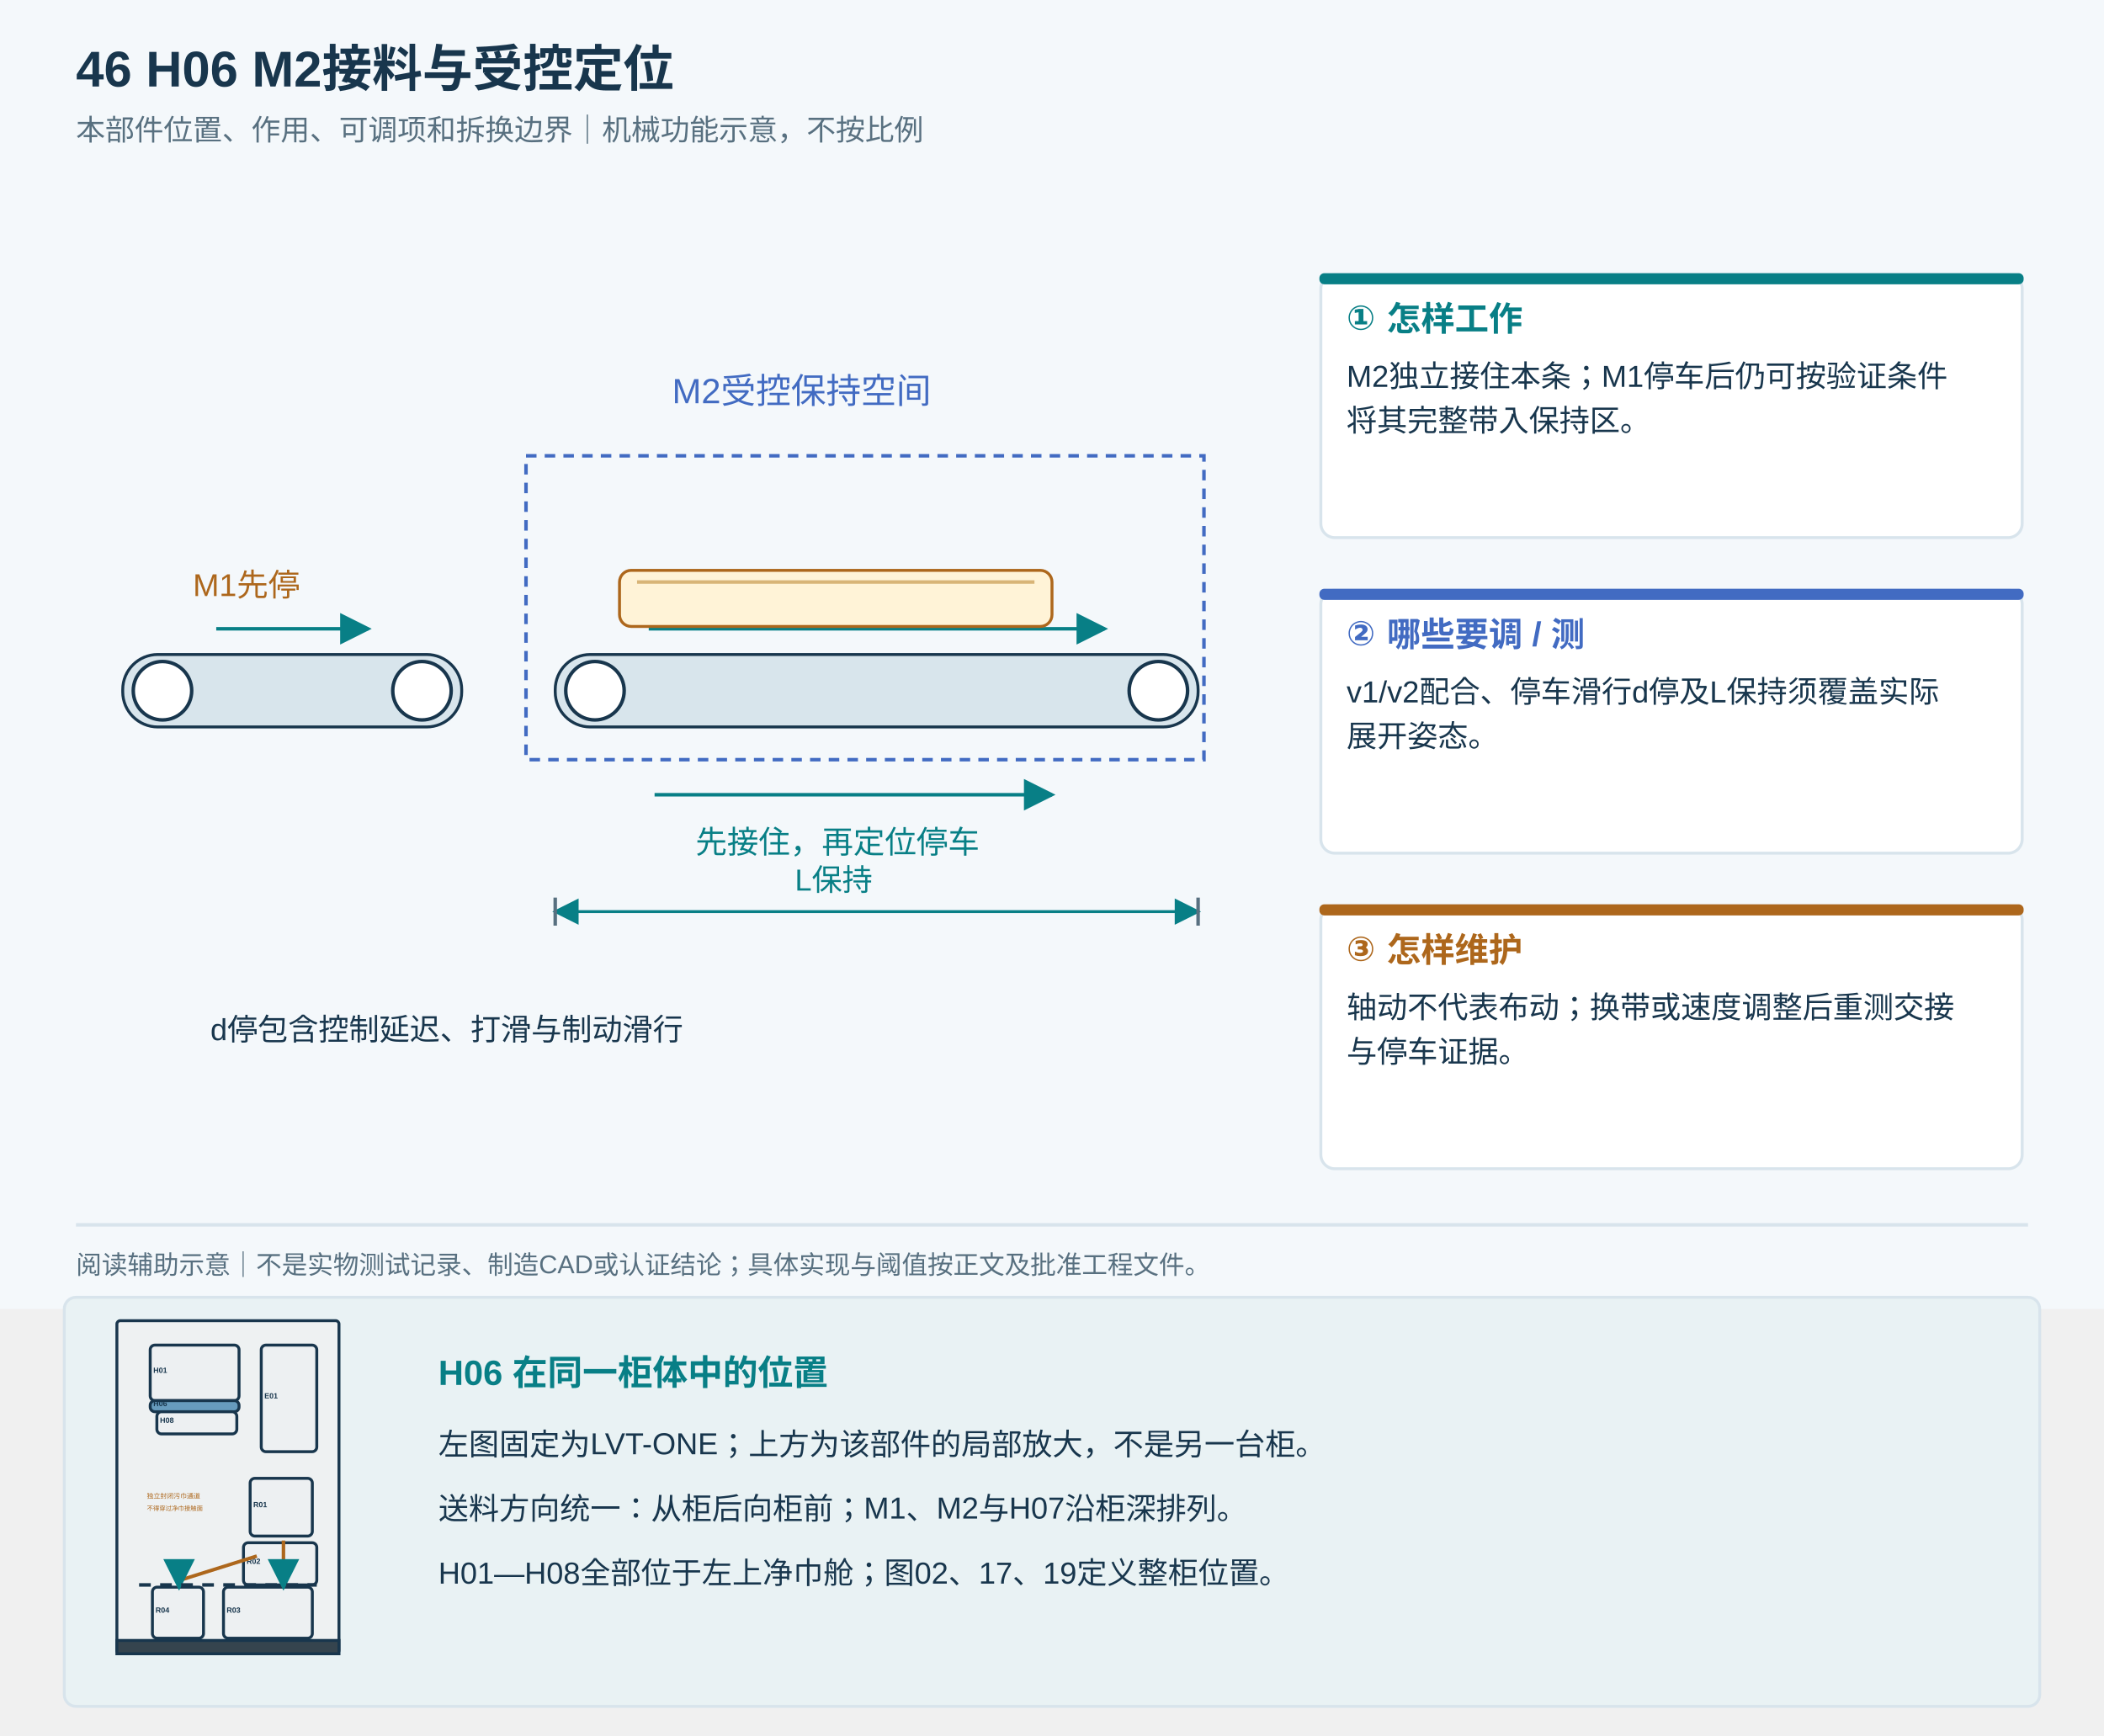
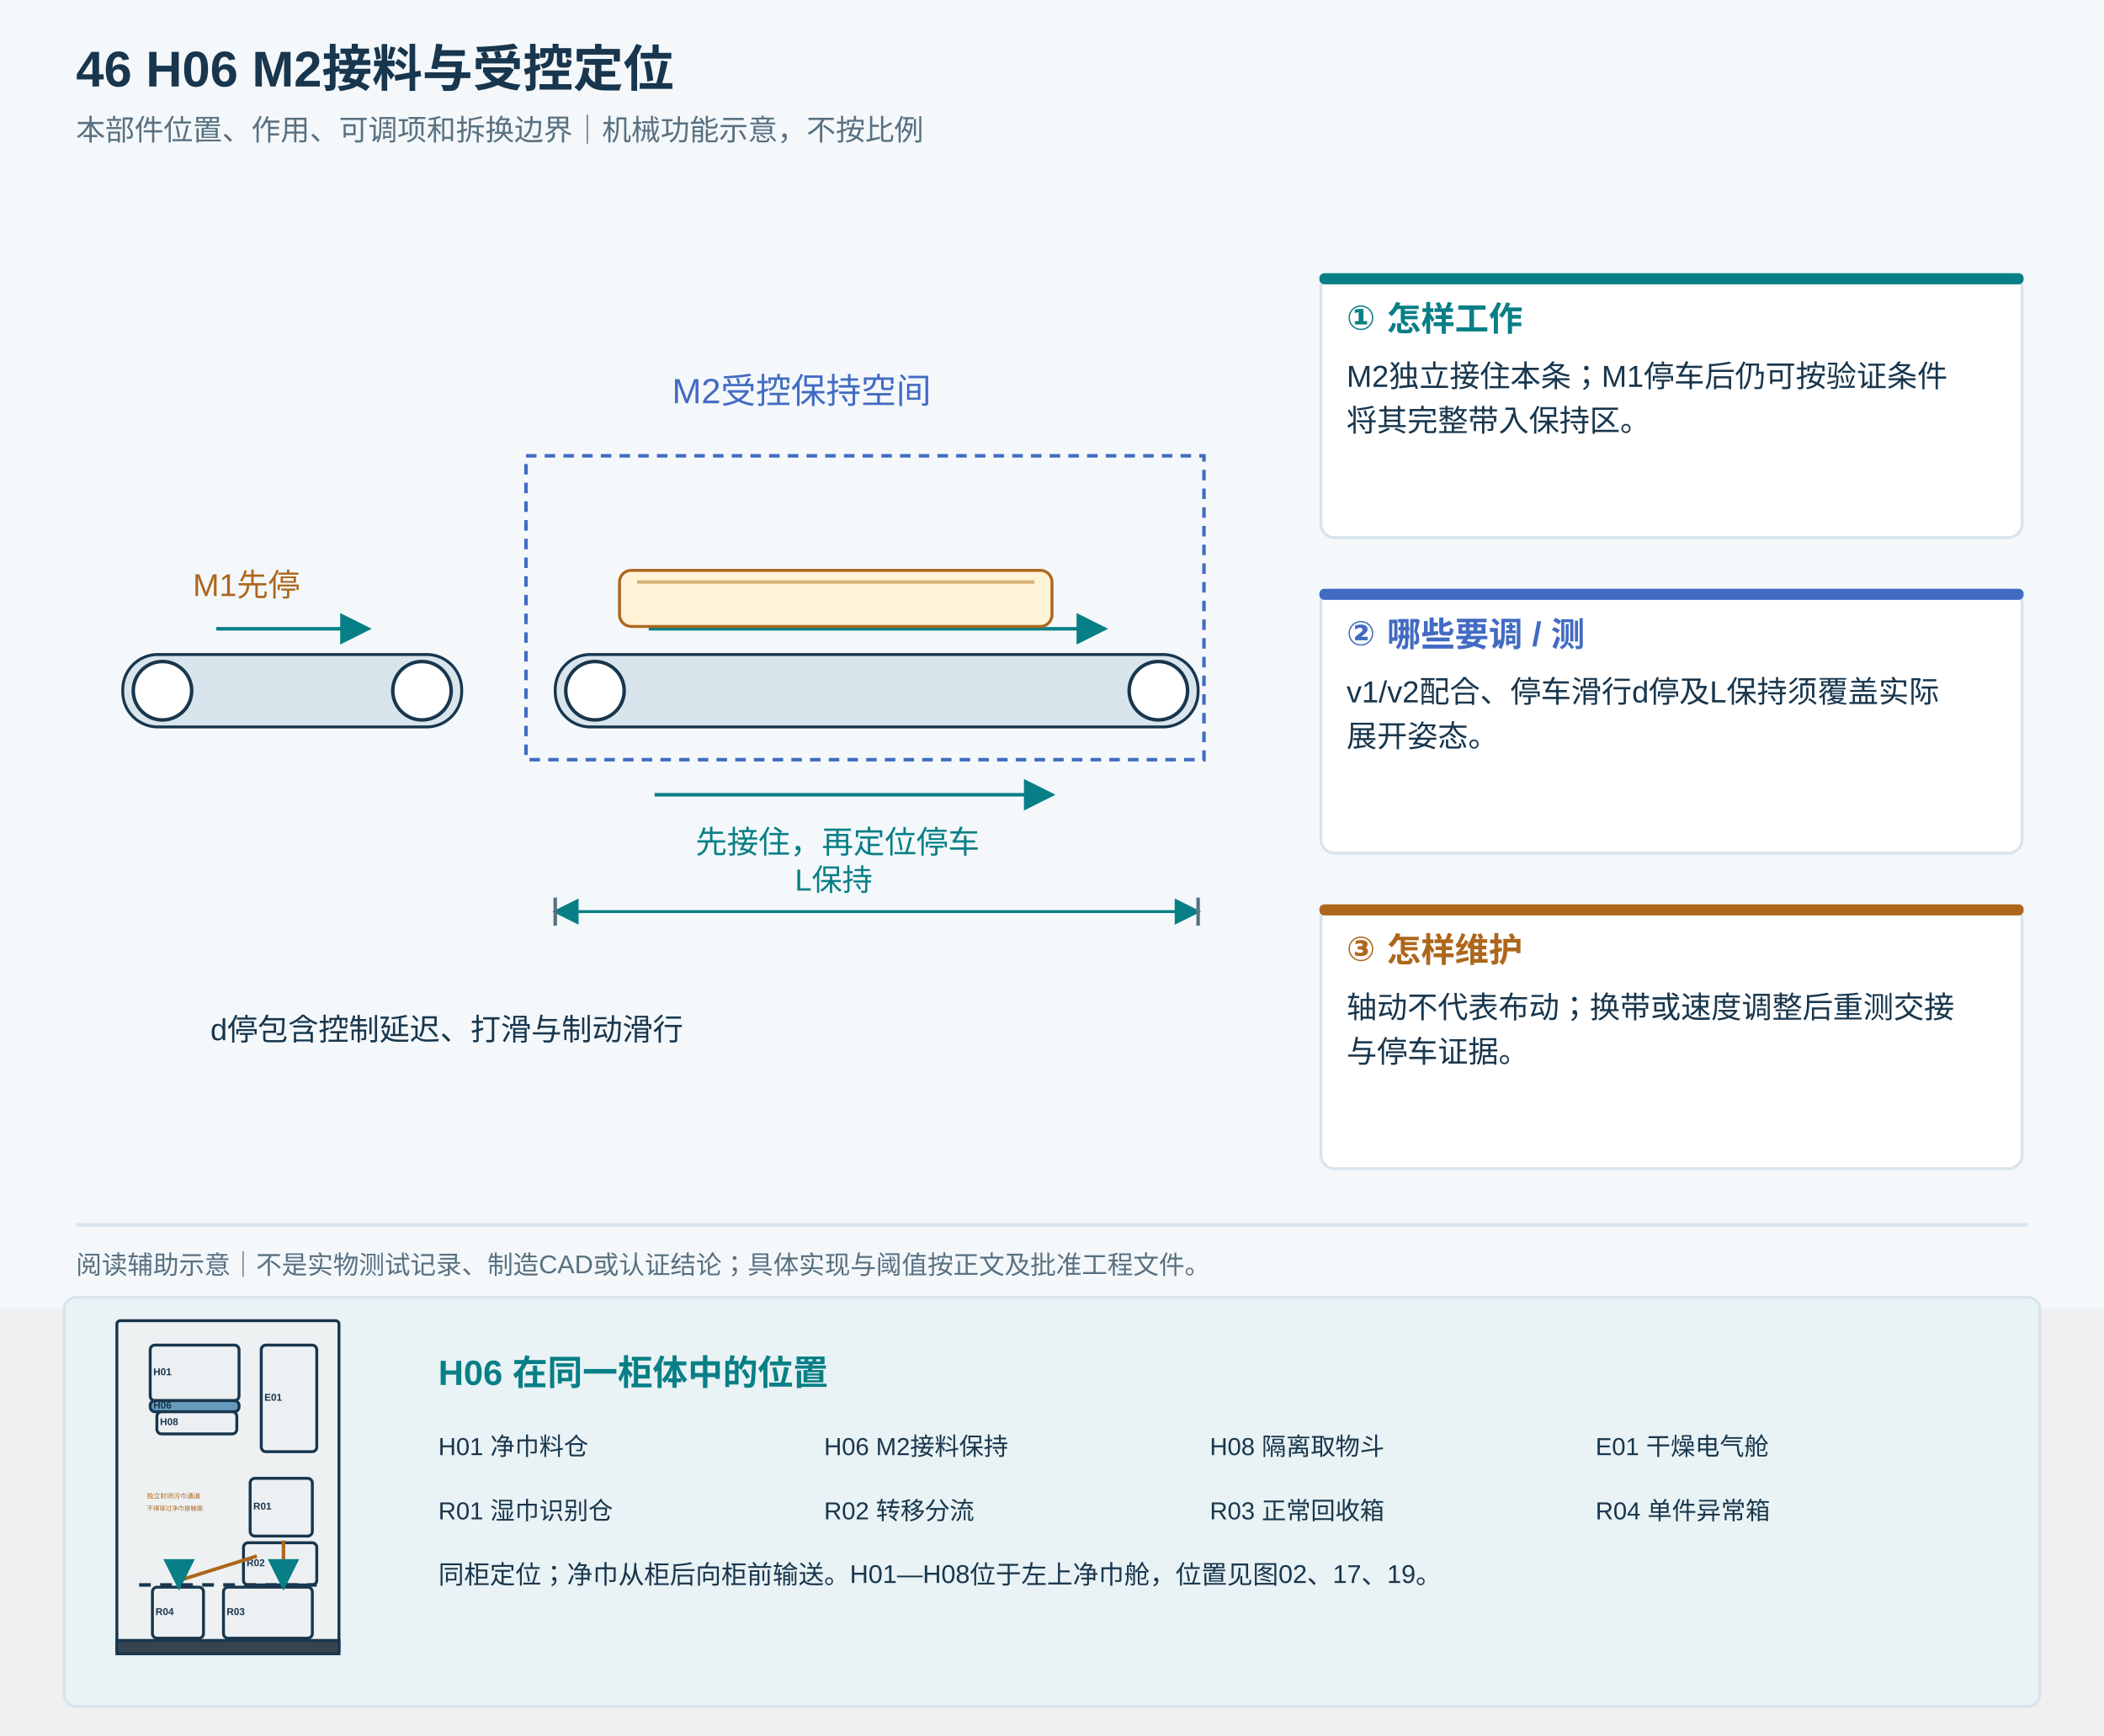
<svg xmlns="http://www.w3.org/2000/svg" width="1800" height="1485" viewBox="0 0 1800 1485" role="img">
  <defs>
    <marker id="a" markerWidth="9" markerHeight="9" refX="8" refY="4.5" orient="auto-start-reverse">
      <path d="M0 0L9 4.5L0 9z" fill="#087f86" />
    </marker>
    <pattern id="hatch" width="10" height="10" patternUnits="userSpaceOnUse" patternTransform="rotate(45)">
      <line x1="0" y1="0" x2="0" y2="10" stroke="#abc2cf" stroke-width="3" />
    </pattern>
  </defs>
  <rect width="1800" height="1120" fill="#f4f8fb" />
  <text x="65" y="74" fill="#18364d" font-family="PingFang SC,Heiti SC,Arial,sans-serif" font-size="43" font-weight="700">46  H06 M2接料与受控定位</text>
  <text x="65" y="120" fill="#587080" font-family="PingFang SC,Heiti SC,Arial,sans-serif" font-size="25" font-weight="400">本部件位置、作用、可调项和拆换边界｜机械功能示意，不按比例</text>
  <rect x="105" y="560" width="290" height="62" rx="30" fill="#d8e5ec" stroke="#18364d" stroke-width="2.5" />
  <circle cx="139" cy="591" r="25" fill="white" stroke="#18364d" stroke-width="3" />
  <circle cx="361" cy="591" r="25" fill="white" stroke="#18364d" stroke-width="3" />
  <path d="M185 538L315 538" fill="none" stroke="#087f86" stroke-width="3" marker-end="url(#a)" />
  <rect x="475" y="560" width="550" height="62" rx="30" fill="#d8e5ec" stroke="#18364d" stroke-width="2.5" />
  <circle cx="509" cy="591" r="25" fill="white" stroke="#18364d" stroke-width="3" />
  <circle cx="991" cy="591" r="25" fill="white" stroke="#18364d" stroke-width="3" />
  <path d="M555 538L945 538" fill="none" stroke="#087f86" stroke-width="3" marker-end="url(#a)" />
  <rect x="530" y="488" width="370" height="48" rx="10" fill="#fff3d7" stroke="#ad671c" stroke-width="2.5" />
  <path d="M545 498L885 498" fill="none" stroke="#d8b477" stroke-width="3" />
  <path d="M450 390H1030V650H450Z" fill="none" stroke="#426bc2" stroke-width="3" stroke-dasharray="9 7" />
  <text x="165" y="510" fill="#ad671c" font-family="PingFang SC,Heiti SC,Arial,sans-serif" font-size="27" font-weight="400">M1先停</text>
  <text x="575" y="345" fill="#426bc2" font-family="PingFang SC,Heiti SC,Arial,sans-serif" font-size="30" font-weight="400">M2受控保持空间</text>
  <path d="M475 780L1025 780" fill="none" stroke="#087f86" stroke-width="2.5" marker-start="url(#a)" marker-end="url(#a)" />
  <path d="M475 768L475 792" fill="none" stroke="#587080" stroke-width="3" />
  <path d="M1025 768L1025 792" fill="none" stroke="#587080" stroke-width="3" />
  <text x="680.0" y="762" fill="#087f86" font-family="PingFang SC,Heiti SC,Arial,sans-serif" font-size="26" font-weight="400">L保持</text>
  <path d="M560 680L900 680" fill="none" stroke="#087f86" stroke-width="3" marker-end="url(#a)" />
  <text x="595" y="730" fill="#087f86" font-family="PingFang SC,Heiti SC,Arial,sans-serif" font-size="27" font-weight="400">先接住，再定位停车</text>
  <text x="180" y="890" fill="#18364d" font-family="PingFang SC,Heiti SC,Arial,sans-serif" font-size="26" font-weight="400">d停包含控制延迟、打滑与制动滑行</text>
  <rect x="1130" y="235" width="600" height="225" rx="12" fill="white" stroke="#d8e4ec" stroke-width="2.5" />
  <rect x="1130" y="235" width="600" height="7" rx="3" fill="#087f86" stroke="#087f86" stroke-width="2.5" />
  <text x="1152" y="282" fill="#087f86" font-family="PingFang SC,Heiti SC,Arial,sans-serif" font-size="29" font-weight="700">① 怎样工作</text>
  <text x="1152" y="331" fill="#18364d" font-family="PingFang SC,Heiti SC,Arial,sans-serif" font-size="26" font-weight="400">M2独立接住本条；M1停车后仍可按验证条件</text>
  <text x="1152" y="369" fill="#18364d" font-family="PingFang SC,Heiti SC,Arial,sans-serif" font-size="26" font-weight="400">将其完整带入保持区。</text>
  <rect x="1130" y="505" width="600" height="225" rx="12" fill="white" stroke="#d8e4ec" stroke-width="2.5" />
  <rect x="1130" y="505" width="600" height="7" rx="3" fill="#426bc2" stroke="#426bc2" stroke-width="2.5" />
  <text x="1152" y="552" fill="#426bc2" font-family="PingFang SC,Heiti SC,Arial,sans-serif" font-size="29" font-weight="700">② 哪些要调 / 测</text>
  <text x="1152" y="601" fill="#18364d" font-family="PingFang SC,Heiti SC,Arial,sans-serif" font-size="26" font-weight="400">v1/v2配合、停车滑行d停及L保持须覆盖实际</text>
  <text x="1152" y="639" fill="#18364d" font-family="PingFang SC,Heiti SC,Arial,sans-serif" font-size="26" font-weight="400">展开姿态。</text>
  <rect x="1130" y="775" width="600" height="225" rx="12" fill="white" stroke="#d8e4ec" stroke-width="2.5" />
  <rect x="1130" y="775" width="600" height="7" rx="3" fill="#ad671c" stroke="#ad671c" stroke-width="2.5" />
  <text x="1152" y="822" fill="#ad671c" font-family="PingFang SC,Heiti SC,Arial,sans-serif" font-size="29" font-weight="700">③ 怎样维护</text>
  <text x="1152" y="871" fill="#18364d" font-family="PingFang SC,Heiti SC,Arial,sans-serif" font-size="26" font-weight="400">轴动不代表布动；换带或速度调整后重测交接</text>
  <text x="1152" y="909" fill="#18364d" font-family="PingFang SC,Heiti SC,Arial,sans-serif" font-size="26" font-weight="400">与停车证据。</text>
  <path d="M65 1048L1735 1048" fill="none" stroke="#d8e4ec" stroke-width="3" />
  <text x="65" y="1090" fill="#587080" font-family="PingFang SC,Heiti SC,Arial,sans-serif" font-size="22" font-weight="400">阅读辅助示意｜不是实物测试记录、制造CAD或认证结论；具体实现与阈值按正文及批准工程文件。</text>
  <rect x="55" y="1110" width="1690" height="350" rx="10" fill="#e9f2f4" stroke="#d8e4ec" stroke-width="2.5" />
  <rect x="100" y="1130" width="190.0" height="285.0" rx="2.85" fill="#eef1f2" stroke="#18364d" stroke-width="2.5" />
  <rect x="100" y="1403.6" width="190.0" height="11.4" rx="0" fill="#35444e" stroke="#18364d" stroke-width="2.5" />
  <rect x="128.5" y="1150.9" width="76.0" height="47.5" rx="4" fill="#edf0f2" stroke="#18364d" stroke-width="2.5" />
-   <text x="131.16" y="1174.65" fill="#18364d" font-family="PingFang SC,Heiti SC,Arial,sans-serif" font-size="6.46" font-weight="700">H01</text>
+   <text x="131.16" y="1176.65" fill="#18364d" font-family="PingFang SC,Heiti SC,Arial,sans-serif" font-size="8.5" font-weight="700">H01</text>
  <rect x="128.5" y="1198.4" width="76.0" height="9.5" rx="4" fill="#679bbd" stroke="#18364d" stroke-width="2.5" />
-   <text x="131.16" y="1203.15" fill="#18364d" font-family="PingFang SC,Heiti SC,Arial,sans-serif" font-size="6.46" font-weight="700">H06</text>
+   <text x="131.16" y="1205.15" fill="#18364d" font-family="PingFang SC,Heiti SC,Arial,sans-serif" font-size="8.5" font-weight="700">H06</text>
  <rect x="134.2" y="1207.9" width="68.4" height="19.0" rx="4" fill="#edf0f2" stroke="#18364d" stroke-width="2.5" />
-   <text x="136.86" y="1217.4" fill="#18364d" font-family="PingFang SC,Heiti SC,Arial,sans-serif" font-size="6.46" font-weight="700">H08</text>
+   <text x="136.86" y="1219.4" fill="#18364d" font-family="PingFang SC,Heiti SC,Arial,sans-serif" font-size="8.5" font-weight="700">H08</text>
  <rect x="223.5" y="1150.9" width="47.5" height="91.2" rx="4" fill="#edf0f2" stroke="#18364d" stroke-width="2.5" />
-   <text x="226.16" y="1196.5" fill="#18364d" font-family="PingFang SC,Heiti SC,Arial,sans-serif" font-size="6.46" font-weight="700">E01</text>
+   <text x="226.16" y="1198.5" fill="#18364d" font-family="PingFang SC,Heiti SC,Arial,sans-serif" font-size="8.5" font-weight="700">E01</text>
  <rect x="214.0" y="1264.9" width="53.2" height="49.4" rx="4" fill="#edf0f2" stroke="#18364d" stroke-width="2.5" />
-   <text x="216.66" y="1289.6" fill="#18364d" font-family="PingFang SC,Heiti SC,Arial,sans-serif" font-size="6.46" font-weight="700">R01</text>
+   <text x="216.66" y="1291.6" fill="#18364d" font-family="PingFang SC,Heiti SC,Arial,sans-serif" font-size="8.5" font-weight="700">R01</text>
  <rect x="208.3" y="1320.0" width="62.7" height="36.1" rx="4" fill="#edf0f2" stroke="#18364d" stroke-width="2.5" />
-   <text x="210.96" y="1338.05" fill="#18364d" font-family="PingFang SC,Heiti SC,Arial,sans-serif" font-size="6.46" font-weight="700">R02</text>
+   <text x="210.96" y="1340.05" fill="#18364d" font-family="PingFang SC,Heiti SC,Arial,sans-serif" font-size="8.5" font-weight="700">R02</text>
  <rect x="191.2" y="1358.0" width="76.0" height="43.7" rx="4" fill="#edf0f2" stroke="#18364d" stroke-width="2.5" />
-   <text x="193.86" y="1379.85" fill="#18364d" font-family="PingFang SC,Heiti SC,Arial,sans-serif" font-size="6.46" font-weight="700">R03</text>
+   <text x="193.86" y="1381.85" fill="#18364d" font-family="PingFang SC,Heiti SC,Arial,sans-serif" font-size="8.5" font-weight="700">R03</text>
  <rect x="130.4" y="1358.0" width="43.7" height="43.7" rx="4" fill="#edf0f2" stroke="#18364d" stroke-width="2.5" />
-   <text x="133.06" y="1379.85" fill="#18364d" font-family="PingFang SC,Heiti SC,Arial,sans-serif" font-size="6.46" font-weight="700">R04</text>
+   <text x="133.06" y="1381.85" fill="#18364d" font-family="PingFang SC,Heiti SC,Arial,sans-serif" font-size="8.5" font-weight="700">R04</text>
  <path d="M242.5 1318.1V1358.0" fill="none" stroke="#ad671c" stroke-width="3" marker-end="url(#a)" />
  <path d="M219.7 1331.4L153.2 1352.3V1358.0" fill="none" stroke="#ad671c" stroke-width="3" marker-end="url(#a)" />
  <path d="M119.0 1356.1L271.0 1356.1" fill="none" stroke="#18364d" stroke-width="3" stroke-dasharray="10 8" />
  <text x="125.65" y="1282.0" fill="#ad671c" font-family="PingFang SC,Heiti SC,Arial,sans-serif" font-size="5.7" font-weight="400">独立封闭污巾通道</text>
  <text x="125.65" y="1292.45" fill="#ad671c" font-family="PingFang SC,Heiti SC,Arial,sans-serif" font-size="5.32" font-weight="400">不得穿过净巾接触面</text>
  <text x="375" y="1185" fill="#087f86" font-family="PingFang SC,Heiti SC,Arial,sans-serif" font-size="30" font-weight="700">H06 在同一柜体中的位置</text>
-   <text x="375" y="1245" fill="#18364d" font-family="PingFang SC,Heiti SC,Arial,sans-serif" font-size="26" font-weight="400">左图固定为LVT-ONE；上方为该部件的局部放大，不是另一台柜。</text>
-   <text x="375" y="1300" fill="#18364d" font-family="PingFang SC,Heiti SC,Arial,sans-serif" font-size="26" font-weight="400">送料方向统一：从柜后向柜前；M1、M2与H07沿柜深排列。</text>
-   <text x="375" y="1355" fill="#18364d" font-family="PingFang SC,Heiti SC,Arial,sans-serif" font-size="26" font-weight="400">H01—H08全部位于左上净巾舱；图02、17、19定义整柜位置。</text>
+   <text x="375" y="1245" fill="#18364d" font-family="PingFang SC,Heiti SC,Arial,sans-serif" font-size="21" font-weight="400">H01 净巾料仓</text>
+   <text x="705" y="1245" fill="#18364d" font-family="PingFang SC,Heiti SC,Arial,sans-serif" font-size="21" font-weight="400">H06 M2接料保持</text>
+   <text x="1035" y="1245" fill="#18364d" font-family="PingFang SC,Heiti SC,Arial,sans-serif" font-size="21" font-weight="400">H08 隔离取物斗</text>
+   <text x="1365" y="1245" fill="#18364d" font-family="PingFang SC,Heiti SC,Arial,sans-serif" font-size="21" font-weight="400">E01 干燥电气舱</text>
+   <text x="375" y="1300" fill="#18364d" font-family="PingFang SC,Heiti SC,Arial,sans-serif" font-size="21" font-weight="400">R01 湿巾识别仓</text>
+   <text x="705" y="1300" fill="#18364d" font-family="PingFang SC,Heiti SC,Arial,sans-serif" font-size="21" font-weight="400">R02 转移分流</text>
+   <text x="1035" y="1300" fill="#18364d" font-family="PingFang SC,Heiti SC,Arial,sans-serif" font-size="21" font-weight="400">R03 正常回收箱</text>
+   <text x="1365" y="1300" fill="#18364d" font-family="PingFang SC,Heiti SC,Arial,sans-serif" font-size="21" font-weight="400">R04 单件异常箱</text>
+   <text x="375" y="1355" fill="#18364d" font-family="PingFang SC,Heiti SC,Arial,sans-serif" font-size="22" font-weight="400">同柜定位；净巾从柜后向柜前输送。H01—H08位于左上净巾舱，位置见图02、17、19。</text>
</svg>
